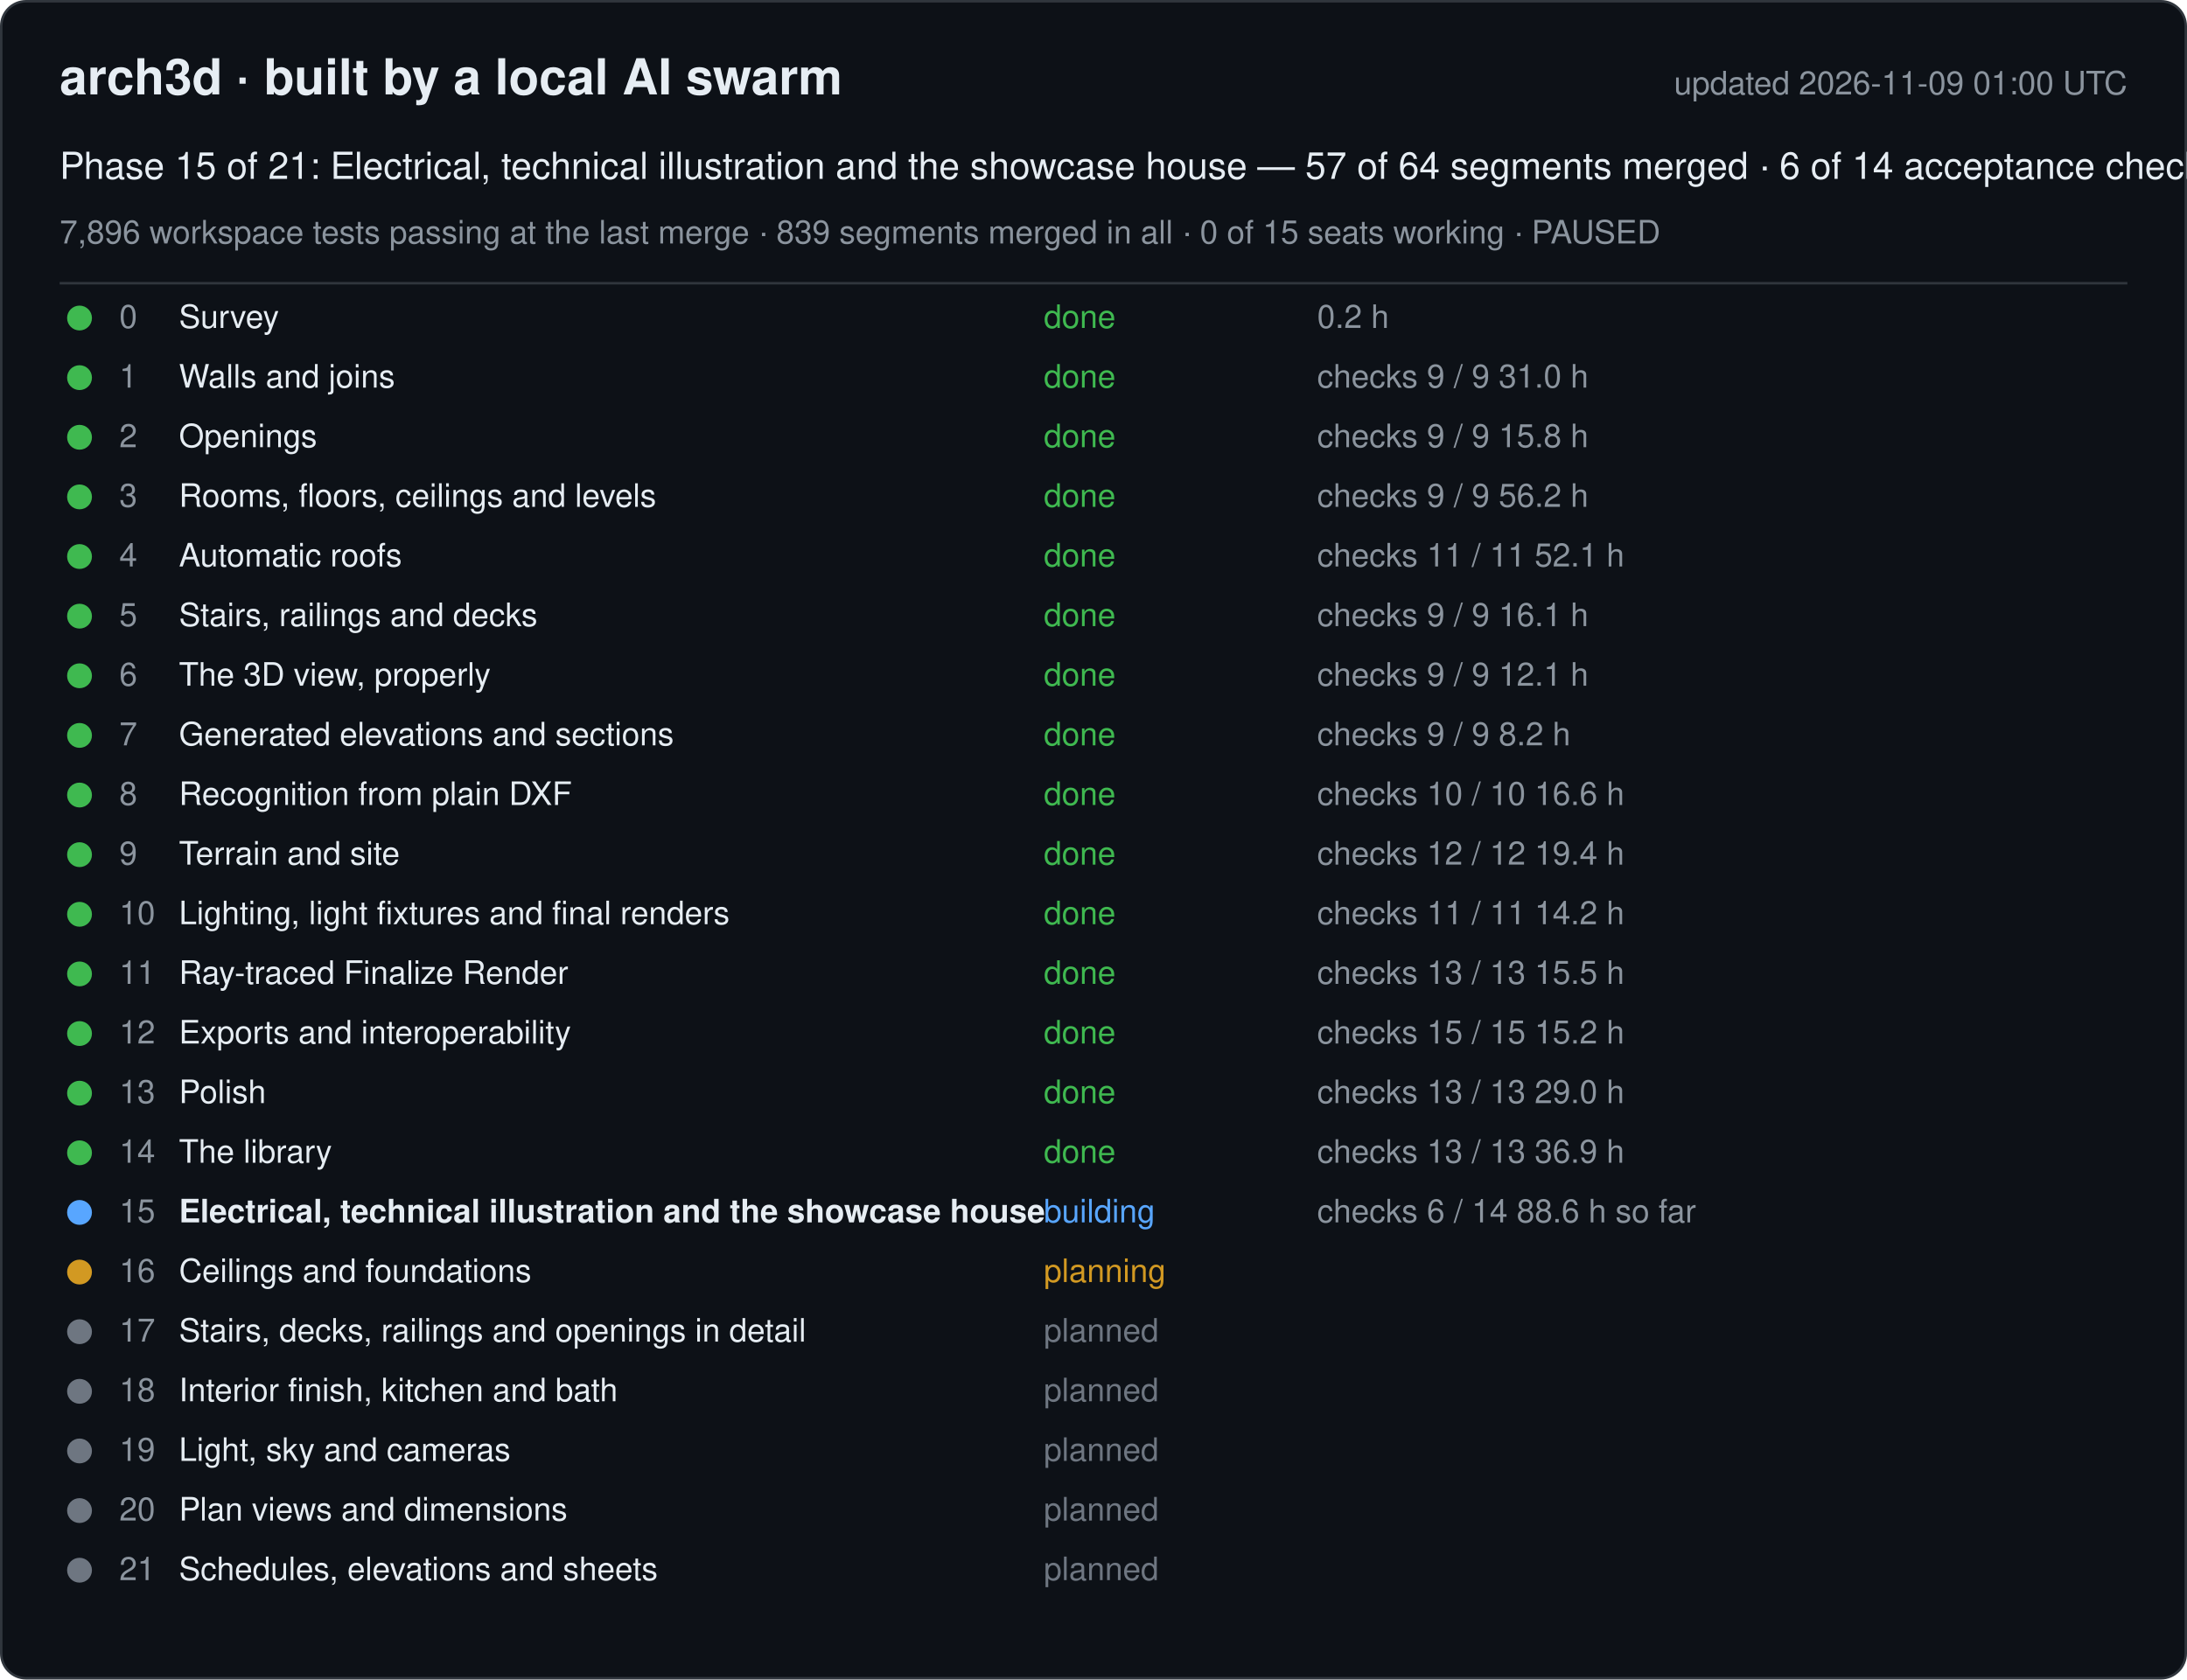
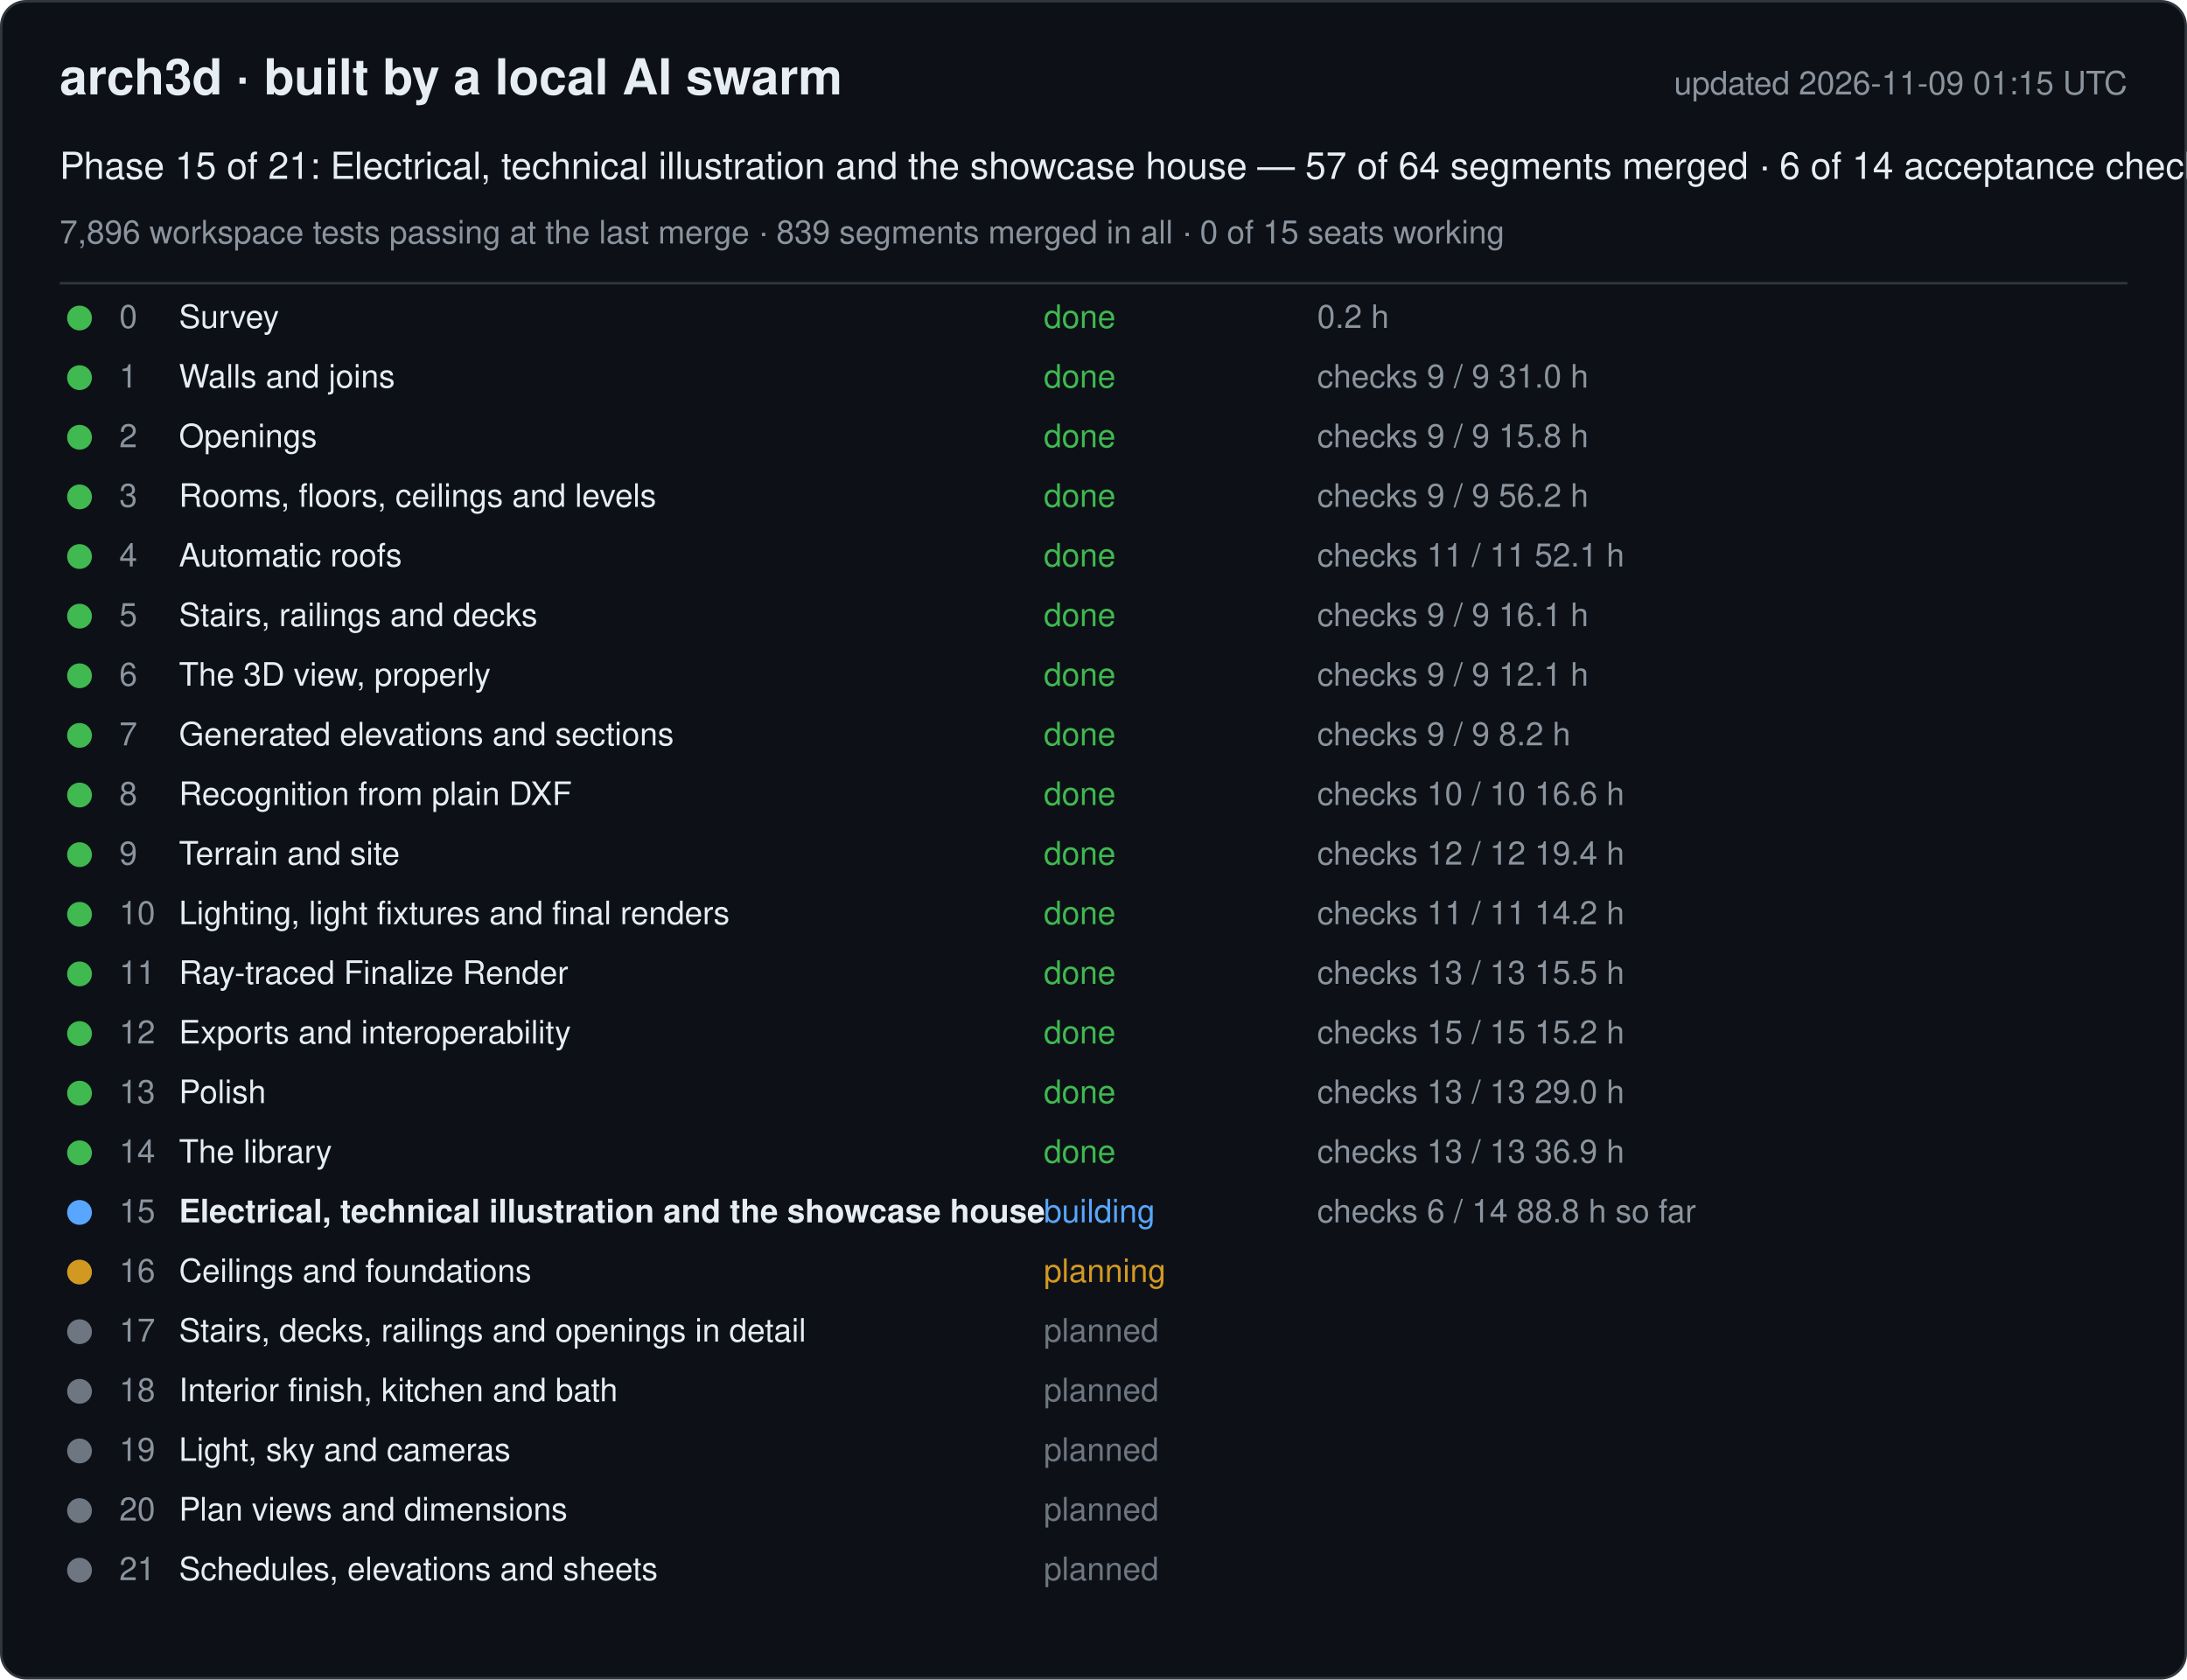
<svg xmlns="http://www.w3.org/2000/svg" width="880" height="676" viewBox="0 0 880 676" font-family="-apple-system, Segoe UI, Helvetica, Arial, sans-serif">
  <rect x="0.5" y="0.5" width="879" height="675" rx="10" fill="#0d1117" stroke="#30363d" />
  <text x="24" y="38" font-size="20" font-weight="600" fill="#e6edf3">arch3d · built by a local AI swarm</text>
-   <text x="856" y="38" font-size="13" fill="#8b949e" text-anchor="end">updated 2026-11-09 01:00 UTC</text>
+   <text x="856" y="38" font-size="13" fill="#8b949e" text-anchor="end">updated 2026-11-09 01:15 UTC</text>
  <text x="24" y="72" font-size="15" fill="#e6edf3">Phase 15 of 21: Electrical, technical illustration and the showcase house — 57 of 64 segments merged · 6 of 14 acceptance checks</text>
-   <text x="24" y="98" font-size="13" fill="#8b949e">7,896 workspace tests passing at the last merge · 839 segments merged in all · 0 of 15 seats working · PAUSED</text>
+   <text x="24" y="98" font-size="13" fill="#8b949e">7,896 workspace tests passing at the last merge · 839 segments merged in all · 0 of 15 seats working</text>
  <line x1="24" y1="114" x2="856" y2="114" stroke="#30363d" />
  <g data-phase="0">
    <circle cx="32" cy="128" r="5" fill="#3fb950" />
    <text x="48" y="132" font-size="13" fill="#8b949e">0</text>
    <text x="72" y="132" font-size="13" fill="#e6edf3">Survey</text>
    <text x="420" y="132" font-size="13" fill="#3fb950">done</text>
    <text x="530" y="132" font-size="13" fill="#8b949e">0.2 h</text>
  </g>
  <g data-phase="1">
    <circle cx="32" cy="152" r="5" fill="#3fb950" />
    <text x="48" y="156" font-size="13" fill="#8b949e">1</text>
    <text x="72" y="156" font-size="13" fill="#e6edf3">Walls and joins</text>
    <text x="420" y="156" font-size="13" fill="#3fb950">done</text>
    <text x="530" y="156" font-size="13" fill="#8b949e">checks 9 / 9   31.0 h</text>
  </g>
  <g data-phase="2">
    <circle cx="32" cy="176" r="5" fill="#3fb950" />
    <text x="48" y="180" font-size="13" fill="#8b949e">2</text>
    <text x="72" y="180" font-size="13" fill="#e6edf3">Openings</text>
    <text x="420" y="180" font-size="13" fill="#3fb950">done</text>
    <text x="530" y="180" font-size="13" fill="#8b949e">checks 9 / 9   15.8 h</text>
  </g>
  <g data-phase="3">
    <circle cx="32" cy="200" r="5" fill="#3fb950" />
    <text x="48" y="204" font-size="13" fill="#8b949e">3</text>
    <text x="72" y="204" font-size="13" fill="#e6edf3">Rooms, floors, ceilings and levels</text>
    <text x="420" y="204" font-size="13" fill="#3fb950">done</text>
    <text x="530" y="204" font-size="13" fill="#8b949e">checks 9 / 9   56.2 h</text>
  </g>
  <g data-phase="4">
    <circle cx="32" cy="224" r="5" fill="#3fb950" />
    <text x="48" y="228" font-size="13" fill="#8b949e">4</text>
    <text x="72" y="228" font-size="13" fill="#e6edf3">Automatic roofs</text>
    <text x="420" y="228" font-size="13" fill="#3fb950">done</text>
    <text x="530" y="228" font-size="13" fill="#8b949e">checks 11 / 11   52.1 h</text>
  </g>
  <g data-phase="5">
    <circle cx="32" cy="248" r="5" fill="#3fb950" />
    <text x="48" y="252" font-size="13" fill="#8b949e">5</text>
    <text x="72" y="252" font-size="13" fill="#e6edf3">Stairs, railings and decks</text>
    <text x="420" y="252" font-size="13" fill="#3fb950">done</text>
    <text x="530" y="252" font-size="13" fill="#8b949e">checks 9 / 9   16.1 h</text>
  </g>
  <g data-phase="6">
    <circle cx="32" cy="272" r="5" fill="#3fb950" />
    <text x="48" y="276" font-size="13" fill="#8b949e">6</text>
    <text x="72" y="276" font-size="13" fill="#e6edf3">The 3D view, properly</text>
    <text x="420" y="276" font-size="13" fill="#3fb950">done</text>
    <text x="530" y="276" font-size="13" fill="#8b949e">checks 9 / 9   12.1 h</text>
  </g>
  <g data-phase="7">
    <circle cx="32" cy="296" r="5" fill="#3fb950" />
    <text x="48" y="300" font-size="13" fill="#8b949e">7</text>
    <text x="72" y="300" font-size="13" fill="#e6edf3">Generated elevations and sections</text>
    <text x="420" y="300" font-size="13" fill="#3fb950">done</text>
    <text x="530" y="300" font-size="13" fill="#8b949e">checks 9 / 9   8.2 h</text>
  </g>
  <g data-phase="8">
    <circle cx="32" cy="320" r="5" fill="#3fb950" />
    <text x="48" y="324" font-size="13" fill="#8b949e">8</text>
    <text x="72" y="324" font-size="13" fill="#e6edf3">Recognition from plain DXF</text>
    <text x="420" y="324" font-size="13" fill="#3fb950">done</text>
    <text x="530" y="324" font-size="13" fill="#8b949e">checks 10 / 10   16.6 h</text>
  </g>
  <g data-phase="9">
    <circle cx="32" cy="344" r="5" fill="#3fb950" />
    <text x="48" y="348" font-size="13" fill="#8b949e">9</text>
    <text x="72" y="348" font-size="13" fill="#e6edf3">Terrain and site</text>
    <text x="420" y="348" font-size="13" fill="#3fb950">done</text>
    <text x="530" y="348" font-size="13" fill="#8b949e">checks 12 / 12   19.4 h</text>
  </g>
  <g data-phase="10">
    <circle cx="32" cy="368" r="5" fill="#3fb950" />
    <text x="48" y="372" font-size="13" fill="#8b949e">10</text>
    <text x="72" y="372" font-size="13" fill="#e6edf3">Lighting, light fixtures and final renders</text>
    <text x="420" y="372" font-size="13" fill="#3fb950">done</text>
    <text x="530" y="372" font-size="13" fill="#8b949e">checks 11 / 11   14.2 h</text>
  </g>
  <g data-phase="11">
    <circle cx="32" cy="392" r="5" fill="#3fb950" />
    <text x="48" y="396" font-size="13" fill="#8b949e">11</text>
    <text x="72" y="396" font-size="13" fill="#e6edf3">Ray-traced Finalize Render</text>
    <text x="420" y="396" font-size="13" fill="#3fb950">done</text>
    <text x="530" y="396" font-size="13" fill="#8b949e">checks 13 / 13   15.5 h</text>
  </g>
  <g data-phase="12">
    <circle cx="32" cy="416" r="5" fill="#3fb950" />
    <text x="48" y="420" font-size="13" fill="#8b949e">12</text>
    <text x="72" y="420" font-size="13" fill="#e6edf3">Exports and interoperability</text>
    <text x="420" y="420" font-size="13" fill="#3fb950">done</text>
    <text x="530" y="420" font-size="13" fill="#8b949e">checks 15 / 15   15.2 h</text>
  </g>
  <g data-phase="13">
    <circle cx="32" cy="440" r="5" fill="#3fb950" />
    <text x="48" y="444" font-size="13" fill="#8b949e">13</text>
    <text x="72" y="444" font-size="13" fill="#e6edf3">Polish</text>
    <text x="420" y="444" font-size="13" fill="#3fb950">done</text>
    <text x="530" y="444" font-size="13" fill="#8b949e">checks 13 / 13   29.0 h</text>
  </g>
  <g data-phase="14">
    <circle cx="32" cy="464" r="5" fill="#3fb950" />
    <text x="48" y="468" font-size="13" fill="#8b949e">14</text>
    <text x="72" y="468" font-size="13" fill="#e6edf3">The library</text>
    <text x="420" y="468" font-size="13" fill="#3fb950">done</text>
    <text x="530" y="468" font-size="13" fill="#8b949e">checks 13 / 13   36.9 h</text>
  </g>
  <g data-phase="15">
    <circle cx="32" cy="488" r="5" fill="#58a6ff" />
    <text x="48" y="492" font-size="13" fill="#8b949e">15</text>
    <text x="72" y="492" font-size="13" fill="#e6edf3" font-weight="600">Electrical, technical illustration and the showcase house</text>
    <text x="420" y="492" font-size="13" fill="#58a6ff">building</text>
-     <text x="530" y="492" font-size="13" fill="#8b949e">checks 6 / 14   88.6 h so far</text>
+     <text x="530" y="492" font-size="13" fill="#8b949e">checks 6 / 14   88.8 h so far</text>
  </g>
  <g data-phase="16">
    <circle cx="32" cy="512" r="5" fill="#d29922" />
    <text x="48" y="516" font-size="13" fill="#8b949e">16</text>
    <text x="72" y="516" font-size="13" fill="#e6edf3">Ceilings and foundations</text>
    <text x="420" y="516" font-size="13" fill="#d29922">planning</text>
    <text x="530" y="516" font-size="13" fill="#8b949e" />
  </g>
  <g data-phase="17">
    <circle cx="32" cy="536" r="5" fill="#6e7681" />
    <text x="48" y="540" font-size="13" fill="#8b949e">17</text>
    <text x="72" y="540" font-size="13" fill="#e6edf3">Stairs, decks, railings and openings in detail</text>
    <text x="420" y="540" font-size="13" fill="#6e7681">planned</text>
    <text x="530" y="540" font-size="13" fill="#8b949e" />
  </g>
  <g data-phase="18">
    <circle cx="32" cy="560" r="5" fill="#6e7681" />
    <text x="48" y="564" font-size="13" fill="#8b949e">18</text>
    <text x="72" y="564" font-size="13" fill="#e6edf3">Interior finish, kitchen and bath</text>
    <text x="420" y="564" font-size="13" fill="#6e7681">planned</text>
    <text x="530" y="564" font-size="13" fill="#8b949e" />
  </g>
  <g data-phase="19">
    <circle cx="32" cy="584" r="5" fill="#6e7681" />
    <text x="48" y="588" font-size="13" fill="#8b949e">19</text>
    <text x="72" y="588" font-size="13" fill="#e6edf3">Light, sky and cameras</text>
    <text x="420" y="588" font-size="13" fill="#6e7681">planned</text>
    <text x="530" y="588" font-size="13" fill="#8b949e" />
  </g>
  <g data-phase="20">
    <circle cx="32" cy="608" r="5" fill="#6e7681" />
    <text x="48" y="612" font-size="13" fill="#8b949e">20</text>
    <text x="72" y="612" font-size="13" fill="#e6edf3">Plan views and dimensions</text>
    <text x="420" y="612" font-size="13" fill="#6e7681">planned</text>
    <text x="530" y="612" font-size="13" fill="#8b949e" />
  </g>
  <g data-phase="21">
    <circle cx="32" cy="632" r="5" fill="#6e7681" />
    <text x="48" y="636" font-size="13" fill="#8b949e">21</text>
    <text x="72" y="636" font-size="13" fill="#e6edf3">Schedules, elevations and sheets</text>
    <text x="420" y="636" font-size="13" fill="#6e7681">planned</text>
    <text x="530" y="636" font-size="13" fill="#8b949e" />
  </g>
</svg>
